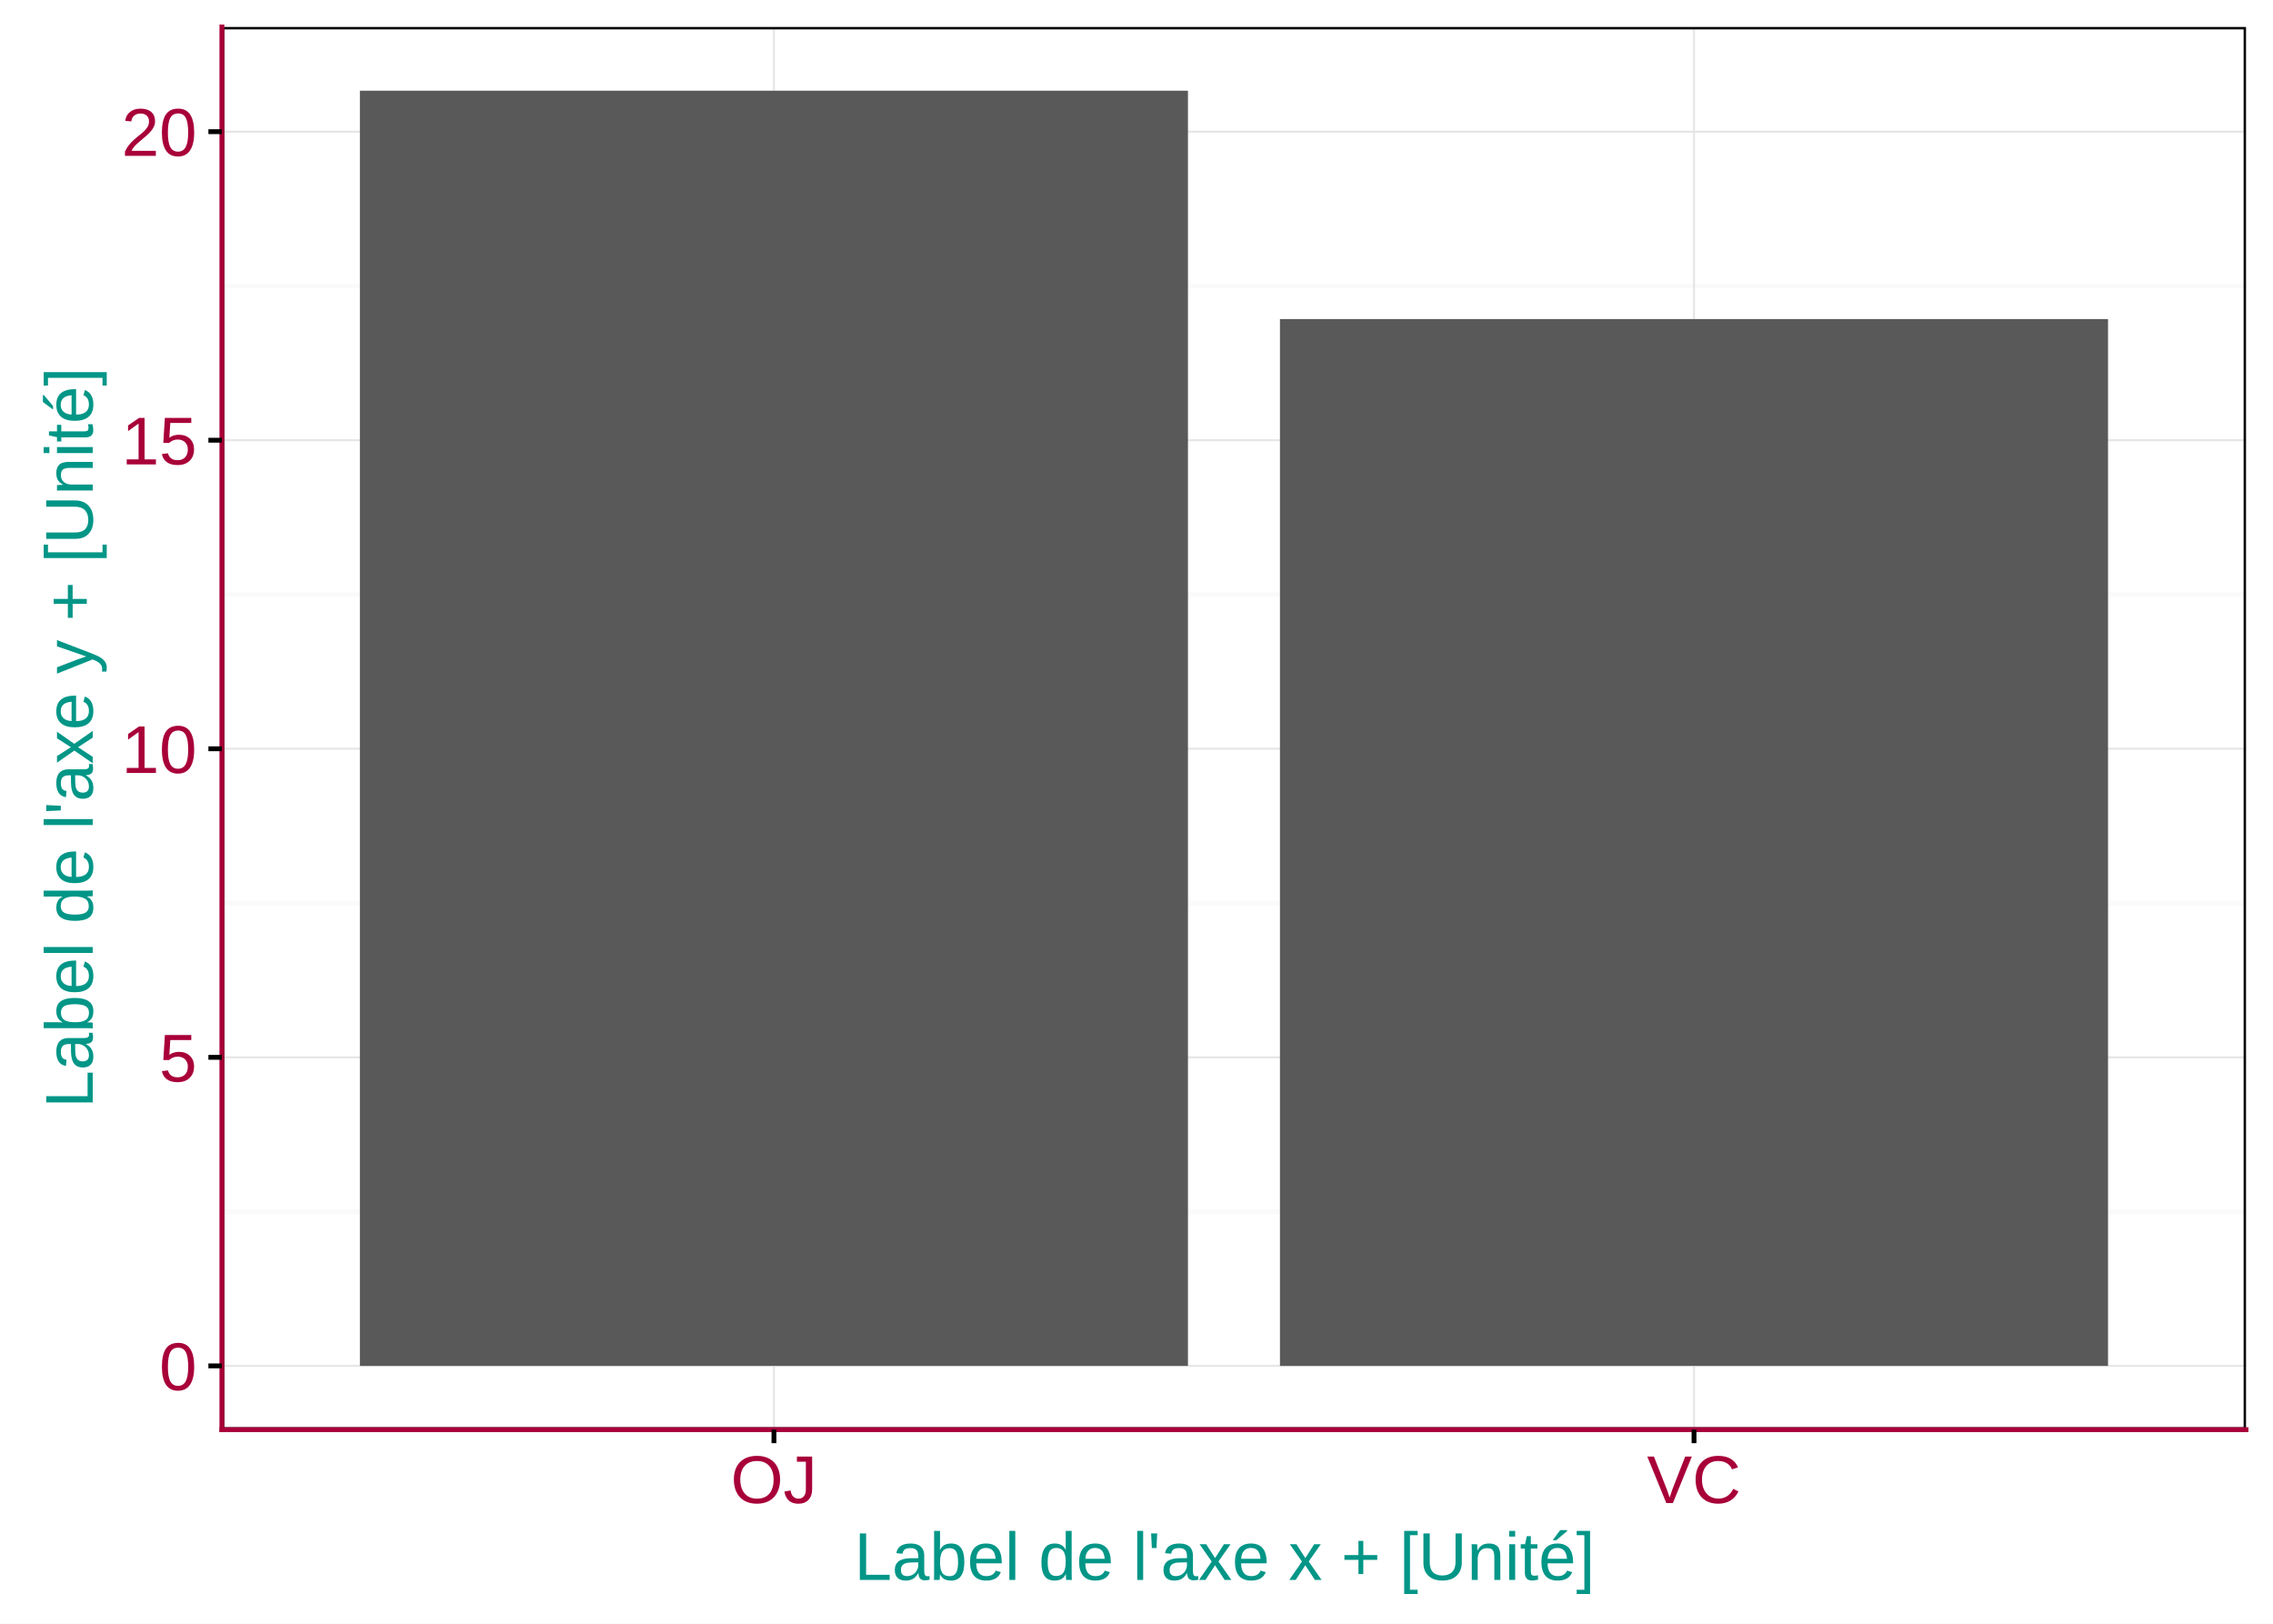
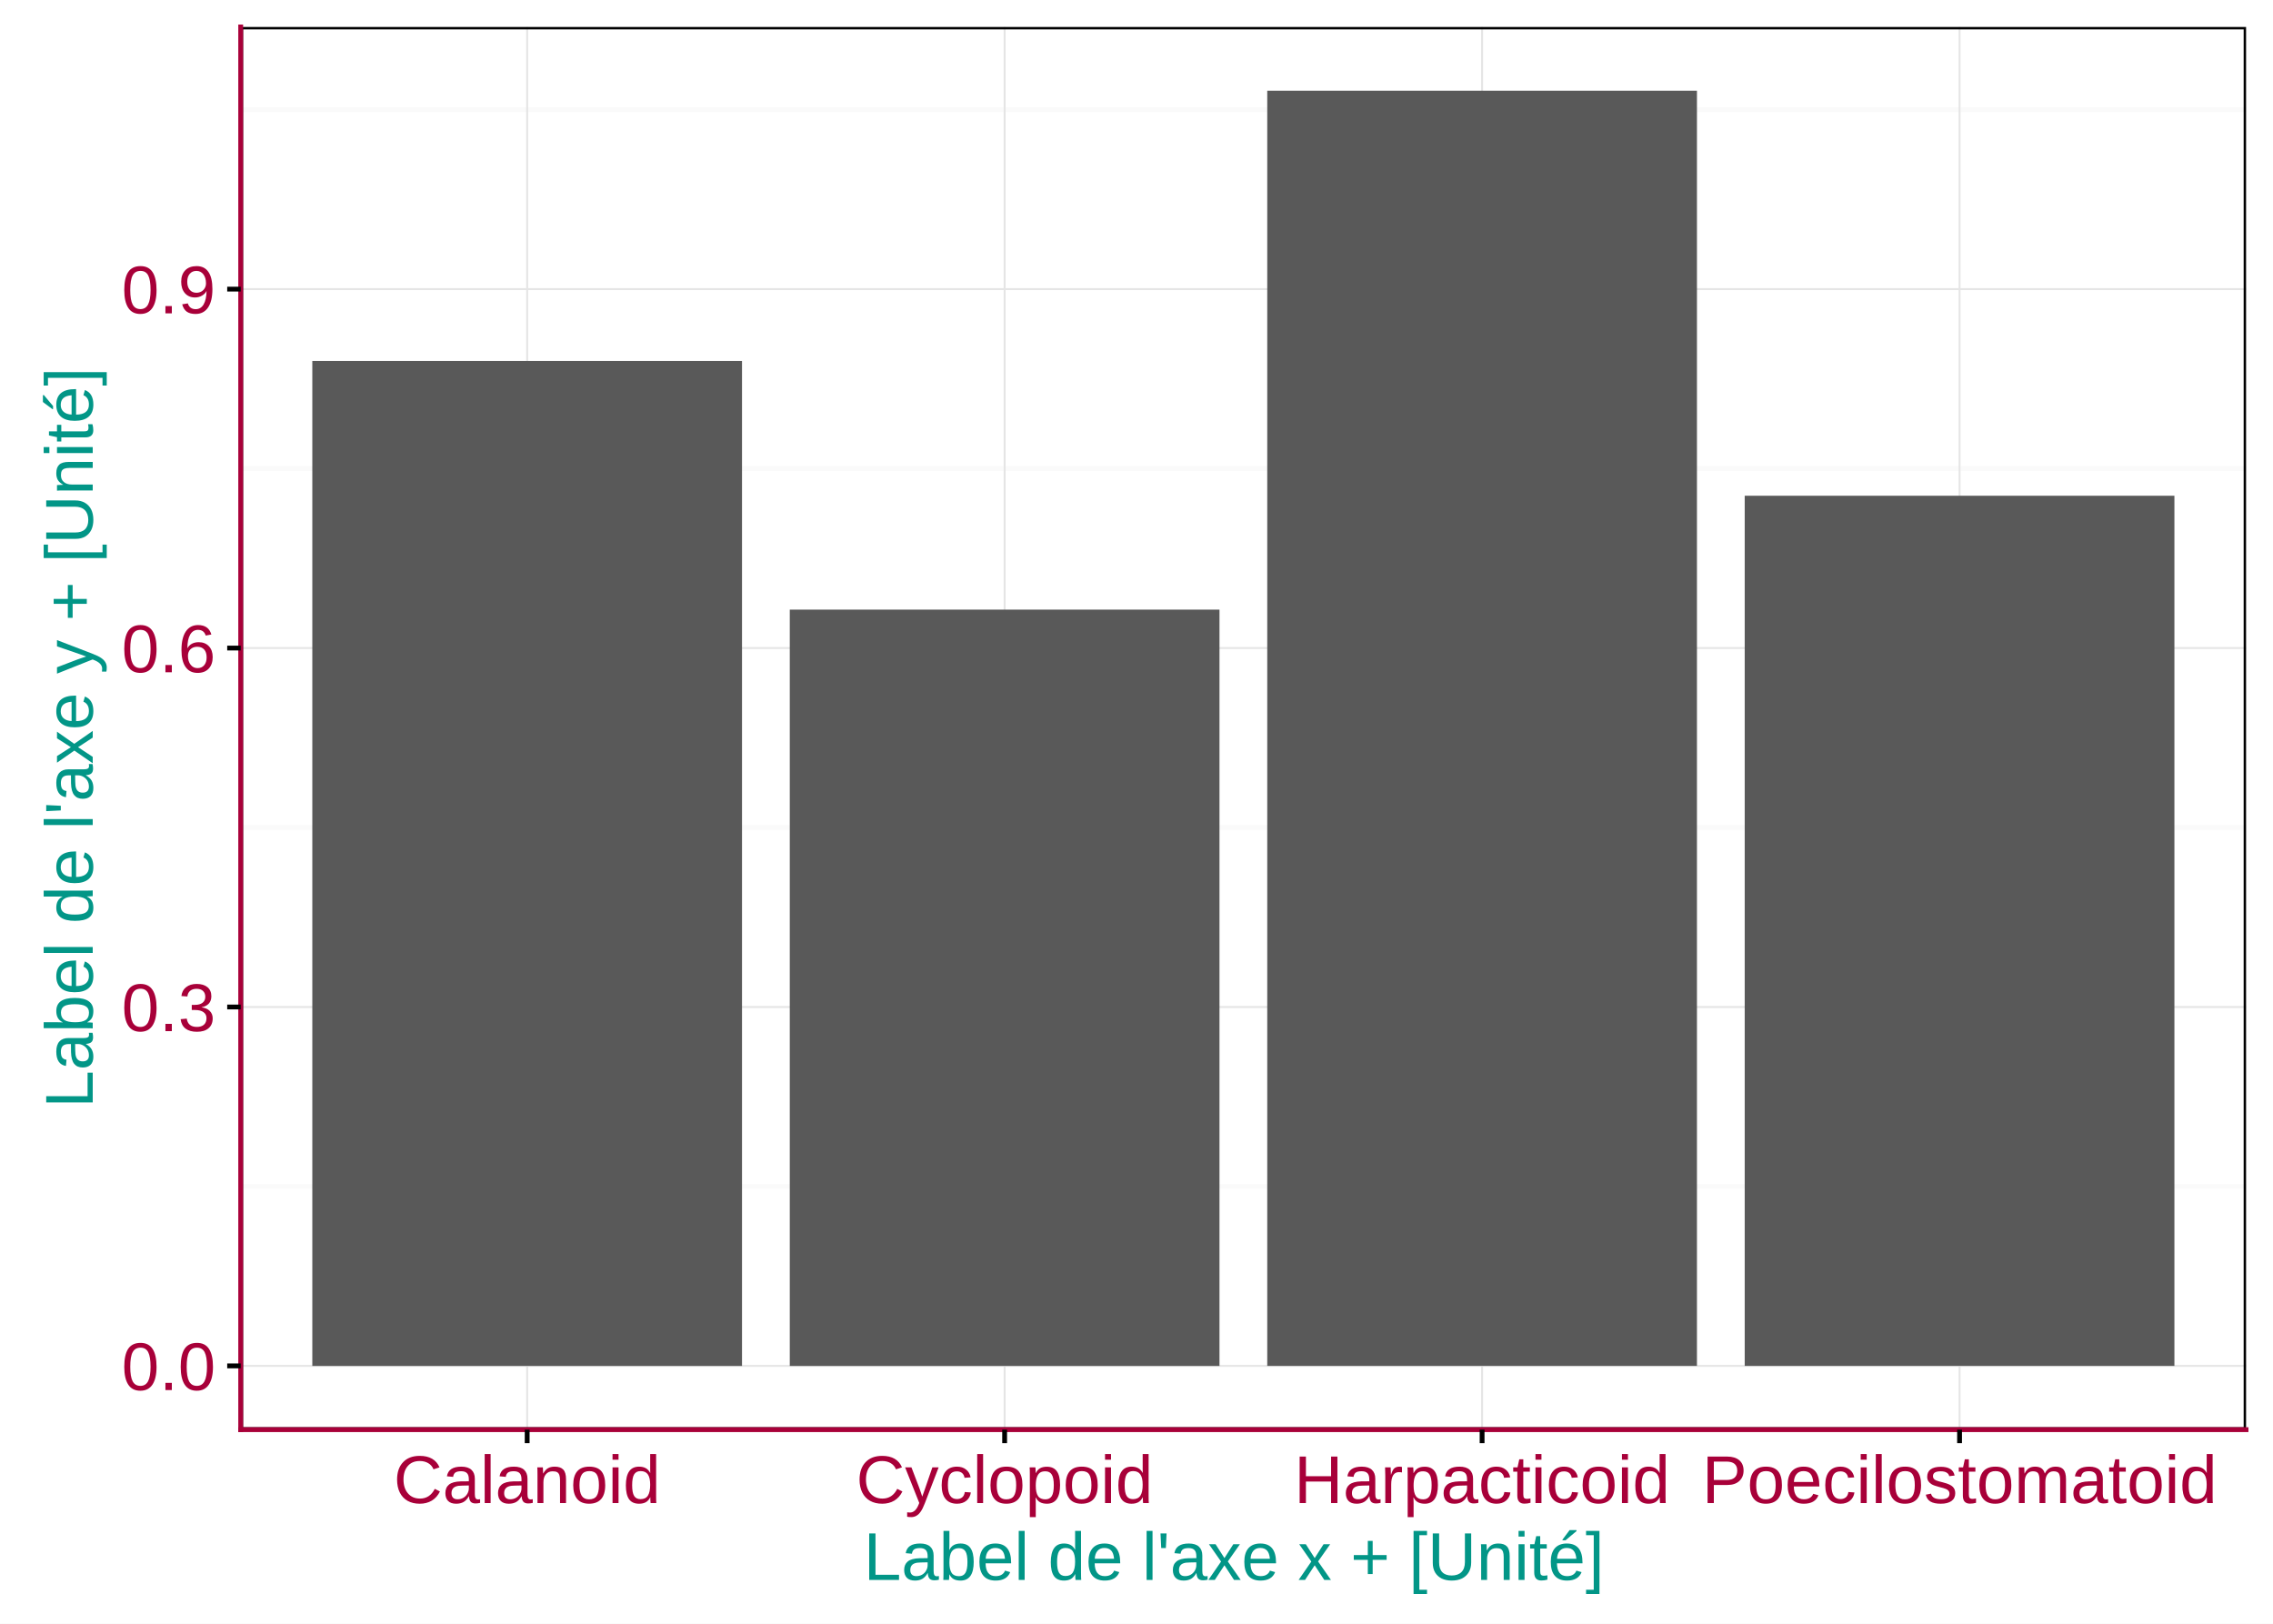
<svg xmlns="http://www.w3.org/2000/svg" viewBox="0 0 504.00 360.00">
  <defs>
    <style type="text/css">
    line, polyline, path, rect, circle {
      fill: none;
      stroke: #000000;
      stroke-linecap: round;
      stroke-linejoin: round;
      stroke-miterlimit: 10.00;
    }
  </style>
  </defs>
  <rect width="100%" height="100%" style="stroke: none; fill: #FFFFFF;" />
  <rect x="0.00" y="0.00" width="504.00" height="360.00" style="stroke-width: 0.00; stroke: none;" />
  <defs>
-     <clipPath id="cpNDkuMTk4OXw0OTguMDIyfDMxNi45Njd8NS45Nzc1OA==">
-       <rect x="49.20" y="5.98" width="448.82" height="310.99" />
+     <clipPath id="cpNTMuMzY2NHw0OTguMDIyfDMxNi45Njd8NS45Nzc1OA==">
+       <rect x="53.37" y="5.98" width="444.66" height="310.99" />
    </clipPath>
  </defs>
-   <rect x="49.20" y="5.98" width="448.82" height="310.99" style="stroke-width: 0.00; stroke: none; fill: #FFFFFF;" clip-path="url(#cpNDkuMTk4OXw0OTguMDIyfDMxNi45Njd8NS45Nzc1OA==)" />
-   <polyline points="49.20,268.63 498.02,268.63 " style="stroke-width: 1.07; stroke: #FAFAFA; stroke-linecap: butt;" clip-path="url(#cpNDkuMTk4OXw0OTguMDIyfDMxNi45Njd8NS45Nzc1OA==)" />
-   <polyline points="49.20,200.22 498.02,200.22 " style="stroke-width: 1.07; stroke: #FAFAFA; stroke-linecap: butt;" clip-path="url(#cpNDkuMTk4OXw0OTguMDIyfDMxNi45Njd8NS45Nzc1OA==)" />
-   <polyline points="49.20,131.81 498.02,131.81 " style="stroke-width: 1.07; stroke: #FAFAFA; stroke-linecap: butt;" clip-path="url(#cpNDkuMTk4OXw0OTguMDIyfDMxNi45Njd8NS45Nzc1OA==)" />
-   <polyline points="49.20,63.39 498.02,63.39 " style="stroke-width: 1.07; stroke: #FAFAFA; stroke-linecap: butt;" clip-path="url(#cpNDkuMTk4OXw0OTguMDIyfDMxNi45Njd8NS45Nzc1OA==)" />
-   <polyline points="49.20,302.83 498.02,302.83 " style="stroke-width: 0.43; stroke: #E5E5E5; stroke-linecap: butt;" clip-path="url(#cpNDkuMTk4OXw0OTguMDIyfDMxNi45Njd8NS45Nzc1OA==)" />
-   <polyline points="49.20,234.42 498.02,234.42 " style="stroke-width: 0.43; stroke: #E5E5E5; stroke-linecap: butt;" clip-path="url(#cpNDkuMTk4OXw0OTguMDIyfDMxNi45Njd8NS45Nzc1OA==)" />
-   <polyline points="49.20,166.01 498.02,166.01 " style="stroke-width: 0.43; stroke: #E5E5E5; stroke-linecap: butt;" clip-path="url(#cpNDkuMTk4OXw0OTguMDIyfDMxNi45Njd8NS45Nzc1OA==)" />
-   <polyline points="49.20,97.60 498.02,97.60 " style="stroke-width: 0.43; stroke: #E5E5E5; stroke-linecap: butt;" clip-path="url(#cpNDkuMTk4OXw0OTguMDIyfDMxNi45Njd8NS45Nzc1OA==)" />
-   <polyline points="49.20,29.19 498.02,29.19 " style="stroke-width: 0.43; stroke: #E5E5E5; stroke-linecap: butt;" clip-path="url(#cpNDkuMTk4OXw0OTguMDIyfDMxNi45Njd8NS45Nzc1OA==)" />
-   <polyline points="171.61,316.97 171.61,5.98 " style="stroke-width: 0.43; stroke: #E5E5E5; stroke-linecap: butt;" clip-path="url(#cpNDkuMTk4OXw0OTguMDIyfDMxNi45Njd8NS45Nzc1OA==)" />
-   <polyline points="375.62,316.97 375.62,5.98 " style="stroke-width: 0.43; stroke: #E5E5E5; stroke-linecap: butt;" clip-path="url(#cpNDkuMTk4OXw0OTguMDIyfDMxNi45Njd8NS45Nzc1OA==)" />
-   <rect x="79.80" y="20.11" width="183.61" height="282.72" style="stroke-width: 1.07; stroke: none; stroke-linecap: butt; fill: #595959;" clip-path="url(#cpNDkuMTk4OXw0OTguMDIyfDMxNi45Njd8NS45Nzc1OA==)" />
-   <rect x="283.81" y="70.74" width="183.61" height="232.09" style="stroke-width: 1.07; stroke: none; stroke-linecap: butt; fill: #595959;" clip-path="url(#cpNDkuMTk4OXw0OTguMDIyfDMxNi45Njd8NS45Nzc1OA==)" />
-   <rect x="49.20" y="5.98" width="448.82" height="310.99" style="stroke-width: 1.07;" clip-path="url(#cpNDkuMTk4OXw0OTguMDIyfDMxNi45Njd8NS45Nzc1OA==)" />
+   <rect x="53.37" y="5.98" width="444.66" height="310.99" style="stroke-width: 0.00; stroke: none; fill: #FFFFFF;" clip-path="url(#cpNTMuMzY2NHw0OTguMDIyfDMxNi45Njd8NS45Nzc1OA==)" />
+   <polyline points="53.37,263.04 498.02,263.04 " style="stroke-width: 1.07; stroke: #FAFAFA; stroke-linecap: butt;" clip-path="url(#cpNTMuMzY2NHw0OTguMDIyfDMxNi45Njd8NS45Nzc1OA==)" />
+   <polyline points="53.37,183.47 498.02,183.47 " style="stroke-width: 1.07; stroke: #FAFAFA; stroke-linecap: butt;" clip-path="url(#cpNTMuMzY2NHw0OTguMDIyfDMxNi45Njd8NS45Nzc1OA==)" />
+   <polyline points="53.37,103.89 498.02,103.89 " style="stroke-width: 1.07; stroke: #FAFAFA; stroke-linecap: butt;" clip-path="url(#cpNTMuMzY2NHw0OTguMDIyfDMxNi45Njd8NS45Nzc1OA==)" />
+   <polyline points="53.37,24.31 498.02,24.31 " style="stroke-width: 1.07; stroke: #FAFAFA; stroke-linecap: butt;" clip-path="url(#cpNTMuMzY2NHw0OTguMDIyfDMxNi45Njd8NS45Nzc1OA==)" />
+   <polyline points="53.37,302.83 498.02,302.83 " style="stroke-width: 0.43; stroke: #E5E5E5; stroke-linecap: butt;" clip-path="url(#cpNTMuMzY2NHw0OTguMDIyfDMxNi45Njd8NS45Nzc1OA==)" />
+   <polyline points="53.37,223.26 498.02,223.26 " style="stroke-width: 0.43; stroke: #E5E5E5; stroke-linecap: butt;" clip-path="url(#cpNTMuMzY2NHw0OTguMDIyfDMxNi45Njd8NS45Nzc1OA==)" />
+   <polyline points="53.37,143.68 498.02,143.68 " style="stroke-width: 0.43; stroke: #E5E5E5; stroke-linecap: butt;" clip-path="url(#cpNTMuMzY2NHw0OTguMDIyfDMxNi45Njd8NS45Nzc1OA==)" />
+   <polyline points="53.37,64.10 498.02,64.10 " style="stroke-width: 0.43; stroke: #E5E5E5; stroke-linecap: butt;" clip-path="url(#cpNTMuMzY2NHw0OTguMDIyfDMxNi45Njd8NS45Nzc1OA==)" />
+   <polyline points="116.89,316.97 116.89,5.98 " style="stroke-width: 0.43; stroke: #E5E5E5; stroke-linecap: butt;" clip-path="url(#cpNTMuMzY2NHw0OTguMDIyfDMxNi45Njd8NS45Nzc1OA==)" />
+   <polyline points="222.76,316.97 222.76,5.98 " style="stroke-width: 0.43; stroke: #E5E5E5; stroke-linecap: butt;" clip-path="url(#cpNTMuMzY2NHw0OTguMDIyfDMxNi45Njd8NS45Nzc1OA==)" />
+   <polyline points="328.63,316.97 328.63,5.98 " style="stroke-width: 0.43; stroke: #E5E5E5; stroke-linecap: butt;" clip-path="url(#cpNTMuMzY2NHw0OTguMDIyfDMxNi45Njd8NS45Nzc1OA==)" />
+   <polyline points="434.50,316.97 434.50,5.98 " style="stroke-width: 0.43; stroke: #E5E5E5; stroke-linecap: butt;" clip-path="url(#cpNTMuMzY2NHw0OTguMDIyfDMxNi45Njd8NS45Nzc1OA==)" />
+   <rect x="69.25" y="80.03" width="95.28" height="222.81" style="stroke-width: 1.07; stroke: none; stroke-linecap: butt; fill: #595959;" clip-path="url(#cpNTMuMzY2NHw0OTguMDIyfDMxNi45Njd8NS45Nzc1OA==)" />
+   <rect x="175.12" y="135.16" width="95.28" height="167.68" style="stroke-width: 1.07; stroke: none; stroke-linecap: butt; fill: #595959;" clip-path="url(#cpNTMuMzY2NHw0OTguMDIyfDMxNi45Njd8NS45Nzc1OA==)" />
+   <rect x="280.99" y="20.11" width="95.28" height="282.72" style="stroke-width: 1.07; stroke: none; stroke-linecap: butt; fill: #595959;" clip-path="url(#cpNTMuMzY2NHw0OTguMDIyfDMxNi45Njd8NS45Nzc1OA==)" />
+   <rect x="386.86" y="109.91" width="95.28" height="192.92" style="stroke-width: 1.07; stroke: none; stroke-linecap: butt; fill: #595959;" clip-path="url(#cpNTMuMzY2NHw0OTguMDIyfDMxNi45Njd8NS45Nzc1OA==)" />
+   <rect x="53.37" y="5.98" width="444.66" height="310.99" style="stroke-width: 1.07;" clip-path="url(#cpNTMuMzY2NHw0OTguMDIyfDMxNi45Njd8NS45Nzc1OA==)" />
  <defs>
    <clipPath id="cpMHw1MDR8MzYwfDA=">
      <rect x="0.00" y="0.00" width="504.00" height="360.00" />
    </clipPath>
  </defs>
-   <polyline points="49.20,316.97 49.20,5.98 " style="stroke-width: 1.07; stroke: #A80039; stroke-linecap: square;" clip-path="url(#cpMHw1MDR8MzYwfDA=)" />
+   <polyline points="53.37,316.97 53.37,5.98 " style="stroke-width: 1.07; stroke: #A80039; stroke-linecap: square;" clip-path="url(#cpMHw1MDR8MzYwfDA=)" />
  <g clip-path="url(#cpMHw1MDR8MzYwfDA=)">
-     <text x="35.31" y="308.20" style="font-size: 15.00px; fill: #A80039; font-family: Arial;" textLength="8.34px" lengthAdjust="spacingAndGlyphs">0</text>
+     <text x="26.96" y="308.20" style="font-size: 15.00px; fill: #A80039; font-family: Arial;" textLength="20.85px" lengthAdjust="spacingAndGlyphs">0.0</text>
  </g>
  <g clip-path="url(#cpMHw1MDR8MzYwfDA=)">
-     <text x="35.31" y="239.79" style="font-size: 15.00px; fill: #A80039; font-family: Arial;" textLength="8.34px" lengthAdjust="spacingAndGlyphs">5</text>
+     <text x="26.96" y="228.62" style="font-size: 15.00px; fill: #A80039; font-family: Arial;" textLength="20.85px" lengthAdjust="spacingAndGlyphs">0.3</text>
  </g>
  <g clip-path="url(#cpMHw1MDR8MzYwfDA=)">
-     <text x="26.96" y="171.38" style="font-size: 15.00px; fill: #A80039; font-family: Arial;" textLength="16.68px" lengthAdjust="spacingAndGlyphs">10</text>
+     <text x="26.96" y="149.05" style="font-size: 15.00px; fill: #A80039; font-family: Arial;" textLength="20.85px" lengthAdjust="spacingAndGlyphs">0.6</text>
  </g>
  <g clip-path="url(#cpMHw1MDR8MzYwfDA=)">
-     <text x="26.96" y="102.97" style="font-size: 15.00px; fill: #A80039; font-family: Arial;" textLength="16.68px" lengthAdjust="spacingAndGlyphs">15</text>
+     <text x="26.96" y="69.47" style="font-size: 15.00px; fill: #A80039; font-family: Arial;" textLength="20.85px" lengthAdjust="spacingAndGlyphs">0.9</text>
+   </g>
+   <polyline points="50.38,302.83 53.37,302.83 " style="stroke-width: 1.07; stroke-linecap: butt;" clip-path="url(#cpMHw1MDR8MzYwfDA=)" />
+   <polyline points="50.38,223.26 53.37,223.26 " style="stroke-width: 1.07; stroke-linecap: butt;" clip-path="url(#cpMHw1MDR8MzYwfDA=)" />
+   <polyline points="50.38,143.68 53.37,143.68 " style="stroke-width: 1.07; stroke-linecap: butt;" clip-path="url(#cpMHw1MDR8MzYwfDA=)" />
+   <polyline points="50.38,64.10 53.37,64.10 " style="stroke-width: 1.07; stroke-linecap: butt;" clip-path="url(#cpMHw1MDR8MzYwfDA=)" />
+   <polyline points="53.37,316.97 498.02,316.97 " style="stroke-width: 1.07; stroke: #A80039; stroke-linecap: square;" clip-path="url(#cpMHw1MDR8MzYwfDA=)" />
+   <polyline points="116.89,319.96 116.89,316.97 " style="stroke-width: 1.07; stroke-linecap: butt;" clip-path="url(#cpMHw1MDR8MzYwfDA=)" />
+   <polyline points="222.76,319.96 222.76,316.97 " style="stroke-width: 1.07; stroke-linecap: butt;" clip-path="url(#cpMHw1MDR8MzYwfDA=)" />
+   <polyline points="328.63,319.96 328.63,316.97 " style="stroke-width: 1.07; stroke-linecap: butt;" clip-path="url(#cpMHw1MDR8MzYwfDA=)" />
+   <polyline points="434.50,319.96 434.50,316.97 " style="stroke-width: 1.07; stroke-linecap: butt;" clip-path="url(#cpMHw1MDR8MzYwfDA=)" />
+   <g clip-path="url(#cpMHw1MDR8MzYwfDA=)">
+     <text x="87.28" y="333.25" style="font-size: 15.00px; fill: #A80039; font-family: Arial;" textLength="59.21px" lengthAdjust="spacingAndGlyphs">Calanoid</text>
  </g>
  <g clip-path="url(#cpMHw1MDR8MzYwfDA=)">
-     <text x="26.96" y="34.56" style="font-size: 15.00px; fill: #A80039; font-family: Arial;" textLength="16.68px" lengthAdjust="spacingAndGlyphs">20</text>
-   </g>
-   <polyline points="46.21,302.83 49.20,302.83 " style="stroke-width: 1.07; stroke-linecap: butt;" clip-path="url(#cpMHw1MDR8MzYwfDA=)" />
-   <polyline points="46.21,234.42 49.20,234.42 " style="stroke-width: 1.07; stroke-linecap: butt;" clip-path="url(#cpMHw1MDR8MzYwfDA=)" />
-   <polyline points="46.21,166.01 49.20,166.01 " style="stroke-width: 1.07; stroke-linecap: butt;" clip-path="url(#cpMHw1MDR8MzYwfDA=)" />
-   <polyline points="46.21,97.60 49.20,97.60 " style="stroke-width: 1.07; stroke-linecap: butt;" clip-path="url(#cpMHw1MDR8MzYwfDA=)" />
-   <polyline points="46.21,29.19 49.20,29.19 " style="stroke-width: 1.07; stroke-linecap: butt;" clip-path="url(#cpMHw1MDR8MzYwfDA=)" />
-   <polyline points="49.20,316.97 498.02,316.97 " style="stroke-width: 1.07; stroke: #A80039; stroke-linecap: square;" clip-path="url(#cpMHw1MDR8MzYwfDA=)" />
-   <polyline points="171.61,319.96 171.61,316.97 " style="stroke-width: 1.07; stroke-linecap: butt;" clip-path="url(#cpMHw1MDR8MzYwfDA=)" />
-   <polyline points="375.62,319.96 375.62,316.97 " style="stroke-width: 1.07; stroke-linecap: butt;" clip-path="url(#cpMHw1MDR8MzYwfDA=)" />
-   <g clip-path="url(#cpMHw1MDR8MzYwfDA=)">
-     <text x="162.02" y="333.25" style="font-size: 15.00px; fill: #A80039; font-family: Arial;" textLength="19.17px" lengthAdjust="spacingAndGlyphs">OJ</text>
+     <text x="189.83" y="333.25" style="font-size: 15.00px; fill: #A80039; font-family: Arial;" textLength="65.87px" lengthAdjust="spacingAndGlyphs">Cyclopoid</text>
  </g>
  <g clip-path="url(#cpMHw1MDR8MzYwfDA=)">
-     <text x="365.20" y="333.25" style="font-size: 15.00px; fill: #A80039; font-family: Arial;" textLength="20.84px" lengthAdjust="spacingAndGlyphs">VC</text>
+     <text x="286.94" y="333.25" style="font-size: 15.00px; fill: #A80039; font-family: Arial;" textLength="83.37px" lengthAdjust="spacingAndGlyphs">Harpacticoid</text>
  </g>
  <g clip-path="url(#cpMHw1MDR8MzYwfDA=)">
-     <text x="189.42" y="350.29" style="font-size: 15.00px; fill: #029687; font-family: Arial;" textLength="168.38px" lengthAdjust="spacingAndGlyphs">Label de l'axe x  + [Unité]</text>
+     <text x="377.39" y="333.25" style="font-size: 15.00px; fill: #A80039; font-family: Arial;" textLength="114.23px" lengthAdjust="spacingAndGlyphs">Poecilostomatoid</text>
+   </g>
+   <g clip-path="url(#cpMHw1MDR8MzYwfDA=)">
+     <text x="191.50" y="350.29" style="font-size: 15.00px; fill: #029687; font-family: Arial;" textLength="168.38px" lengthAdjust="spacingAndGlyphs">Label de l'axe x  + [Unité]</text>
  </g>
  <g clip-path="url(#cpMHw1MDR8MzYwfDA=)">
    <text transform="translate(20.56,245.66) rotate(-90)" style="font-size: 15.00px; fill: #029687; font-family: Arial;" textLength="168.38px" lengthAdjust="spacingAndGlyphs">Label de l'axe y  + [Unité]</text>
  </g>
</svg>
